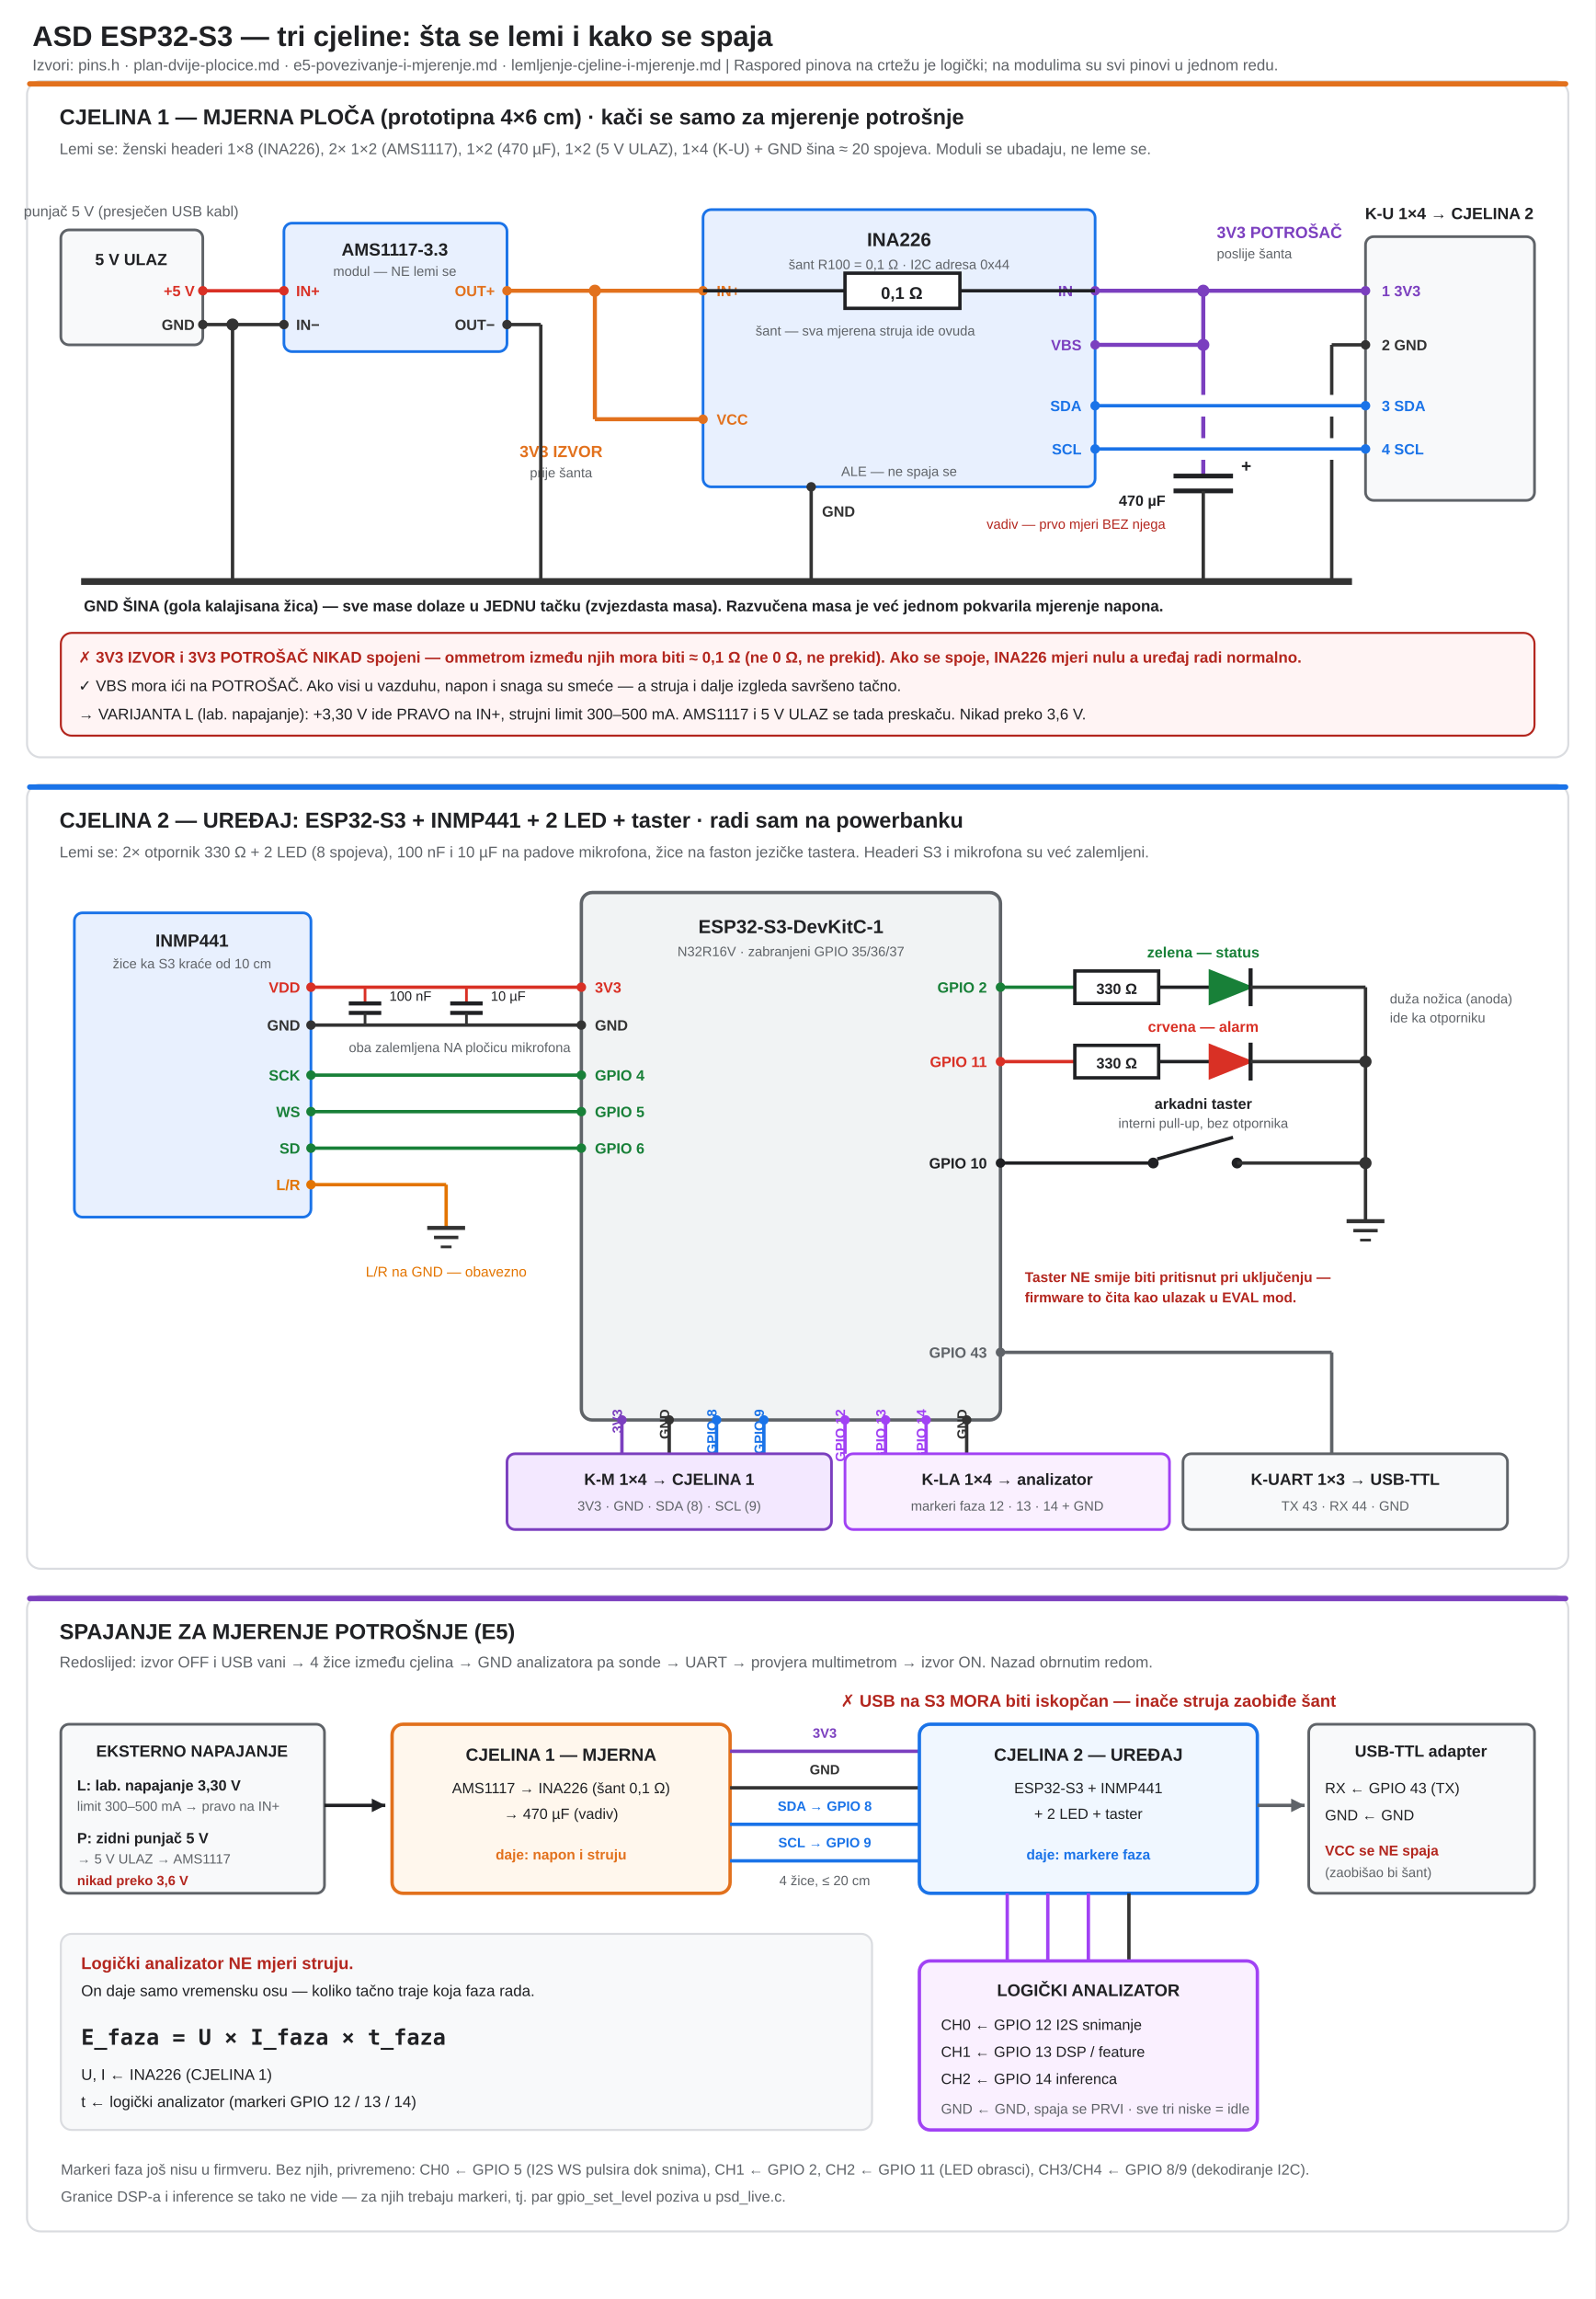
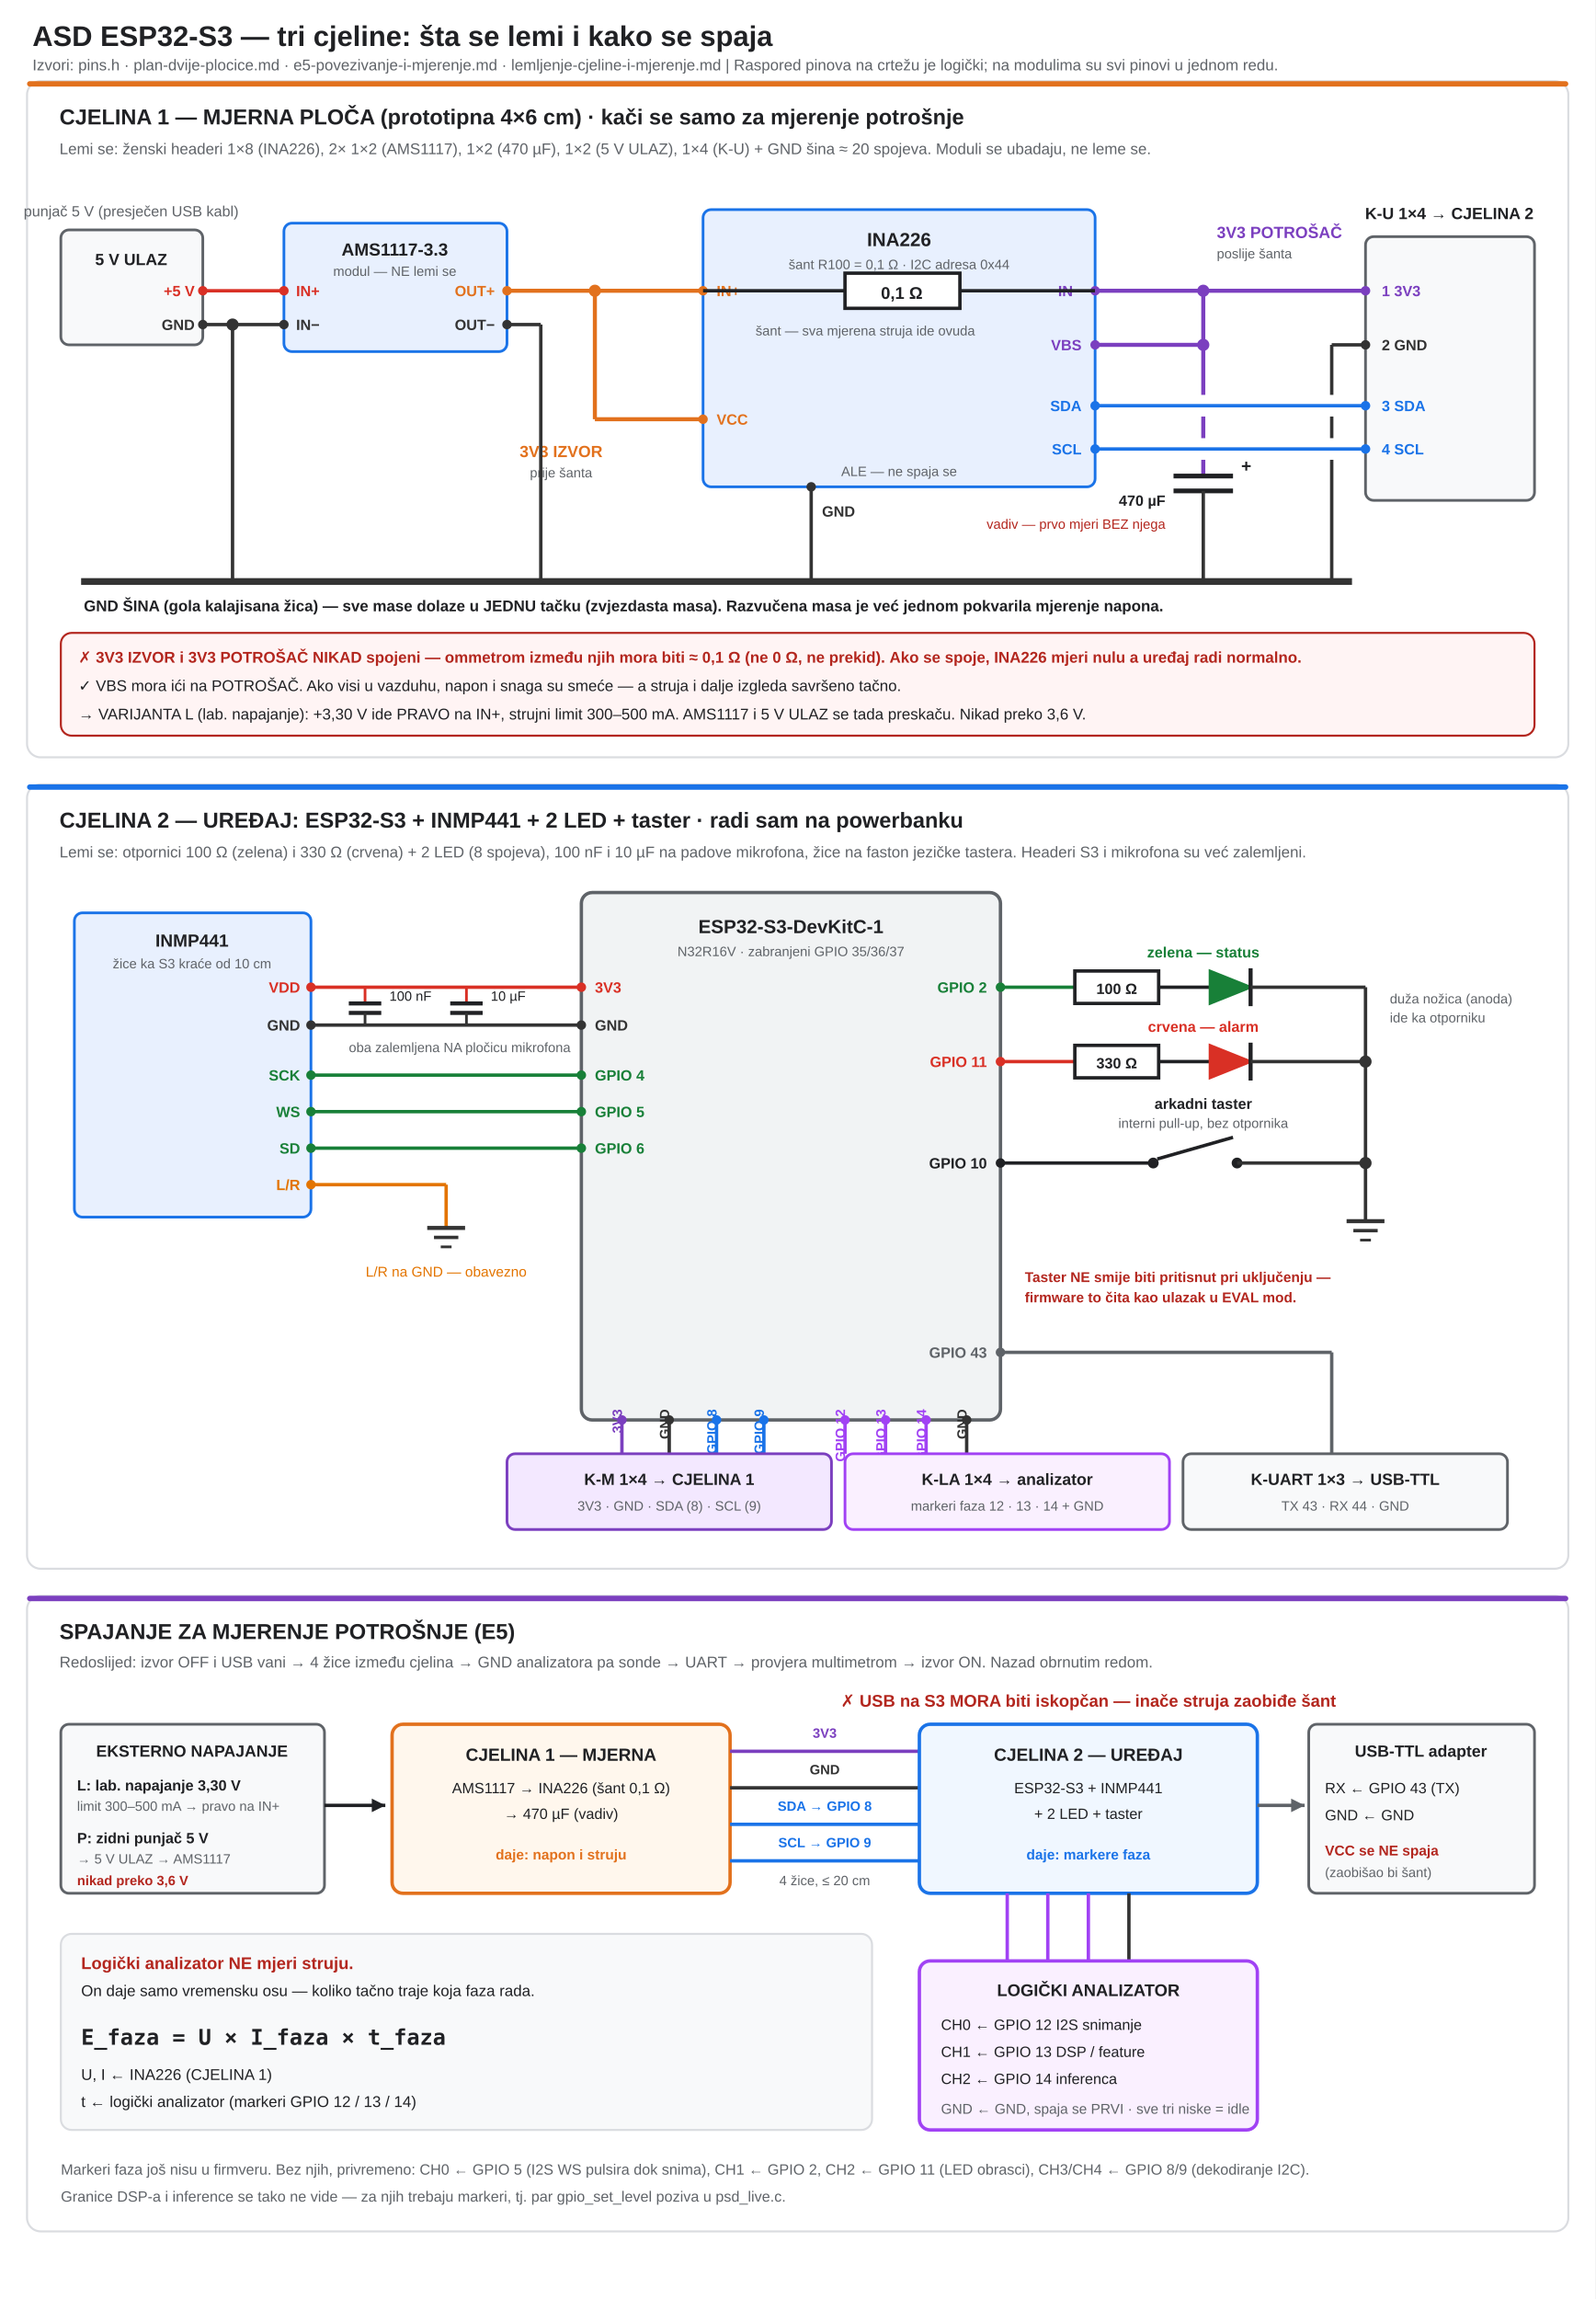
<svg xmlns="http://www.w3.org/2000/svg" viewBox="0 0 1180 1700" font-family="Segoe UI, Arial, sans-serif">
  <rect width="1180" height="1700" fill="#ffffff" />
  <text x="24" y="34" font-size="21" font-weight="bold" fill="#202124">ASD ESP32-S3 — tri cjeline: šta se lemi i kako se spaja</text>
  <text x="24" y="52" font-size="11.5" fill="#5f6368">Izvori: pins.h · plan-dvije-plocice.md · e5-povezivanje-i-mjerenje.md · lemljenje-cjeline-i-mjerenje.md   |   Raspored pinova na crtežu je logički; na modulima su svi pinovi u jednom redu.</text>
  <rect x="20" y="60" width="1140" height="500" rx="10" fill="#ffffff" stroke="#dadce0" stroke-width="1.5" />
  <rect x="20" y="60" width="1140" height="4" rx="2" fill="#e2711d" />
  <text x="44" y="92" font-size="16" font-weight="bold" fill="#202124">CJELINA 1 — MJERNA PLOČA (prototipna 4×6 cm) · kači se samo za mjerenje potrošnje</text>
  <text x="44" y="114" font-size="11.5" fill="#5f6368">Lemi se: ženski headeri 1×8 (INA226), 2× 1×2 (AMS1117), 1×2 (470 µF), 1×2 (5 V ULAZ), 1×4 (K-U) + GND šina  ≈ 20 spojeva.  Moduli se ubadaju, ne leme se.</text>
  <text x="97" y="160" font-size="11" text-anchor="middle" fill="#5f6368">punjač 5 V (presječen USB kabl)</text>
  <rect x="45" y="170" width="105" height="85" rx="6" fill="#f8f9fa" stroke="#5f6368" stroke-width="2" />
  <text x="97" y="196" font-size="12" font-weight="bold" text-anchor="middle" fill="#202124">5 V ULAZ</text>
  <text x="144" y="219" font-size="11" text-anchor="end" fill="#d93025" font-weight="bold">+5 V</text>
  <text x="144" y="244" font-size="11" text-anchor="end" fill="#333333" font-weight="bold">GND</text>
  <circle cx="150" cy="215" r="3.5" fill="#d93025" />
  <circle cx="150" cy="240" r="3.5" fill="#333333" />
  <rect x="210" y="165" width="165" height="95" rx="6" fill="#e8f0fe" stroke="#1a73e8" stroke-width="2" />
  <text x="292" y="189" font-size="13" font-weight="bold" text-anchor="middle" fill="#202124">AMS1117-3.3</text>
  <text x="292" y="204" font-size="10" text-anchor="middle" fill="#5f6368">modul — NE lemi se</text>
  <text x="219" y="219" font-size="11" fill="#d93025" font-weight="bold">IN+</text>
  <text x="219" y="244" font-size="11" fill="#333333" font-weight="bold">IN−</text>
  <text x="366" y="219" font-size="11" text-anchor="end" fill="#e2711d" font-weight="bold">OUT+</text>
  <text x="366" y="244" font-size="11" text-anchor="end" fill="#333333" font-weight="bold">OUT−</text>
  <circle cx="210" cy="215" r="3.5" fill="#d93025" />
  <circle cx="210" cy="240" r="3.5" fill="#333333" />
  <circle cx="375" cy="215" r="3.5" fill="#e2711d" />
  <circle cx="375" cy="240" r="3.5" fill="#333333" />
  <line x1="150" y1="215" x2="210" y2="215" stroke="#d93025" stroke-width="2.5" />
  <line x1="150" y1="240" x2="210" y2="240" stroke="#333333" stroke-width="2.5" />
  <line x1="375" y1="215" x2="520" y2="215" stroke="#e2711d" stroke-width="3" />
  <line x1="440" y1="215" x2="440" y2="310" stroke="#e2711d" stroke-width="3" />
  <line x1="440" y1="310" x2="520" y2="310" stroke="#e2711d" stroke-width="3" />
  <circle cx="440" cy="215" r="4.5" fill="#e2711d" />
  <text x="415" y="338" font-size="12" font-weight="bold" text-anchor="middle" fill="#e2711d">3V3 IZVOR</text>
  <text x="415" y="353" font-size="10" text-anchor="middle" fill="#5f6368">prije šanta</text>
  <rect x="520" y="155" width="290" height="205" rx="6" fill="#e8f0fe" stroke="#1a73e8" stroke-width="2" />
  <text x="665" y="182" font-size="14" font-weight="bold" text-anchor="middle" fill="#202124">INA226</text>
  <text x="665" y="199" font-size="10" text-anchor="middle" fill="#5f6368">šant R100 = 0,1 Ω · I2C adresa 0x44</text>
  <text x="530" y="219" font-size="11" fill="#e2711d" font-weight="bold">IN+</text>
  <text x="530" y="314" font-size="11" fill="#e2711d" font-weight="bold">VCC</text>
  <text x="800" y="219" font-size="11" text-anchor="end" fill="#7b3fbf" font-weight="bold">IN−</text>
  <text x="800" y="259" font-size="11" text-anchor="end" fill="#7b3fbf" font-weight="bold">VBS</text>
  <text x="800" y="304" font-size="11" text-anchor="end" fill="#1a73e8" font-weight="bold">SDA</text>
  <text x="800" y="336" font-size="11" text-anchor="end" fill="#1a73e8" font-weight="bold">SCL</text>
  <circle cx="520" cy="215" r="3.5" fill="#e2711d" />
  <circle cx="520" cy="310" r="3.5" fill="#e2711d" />
  <circle cx="810" cy="215" r="3.5" fill="#7b3fbf" />
  <circle cx="810" cy="255" r="3.5" fill="#7b3fbf" />
  <circle cx="810" cy="300" r="3.5" fill="#1a73e8" />
  <circle cx="810" cy="332" r="3.5" fill="#1a73e8" />
  <line x1="520" y1="215" x2="625" y2="215" stroke="#202124" stroke-width="2.5" />
  <rect x="625" y="202" width="85" height="26" fill="#ffffff" stroke="#202124" stroke-width="2.5" />
  <text x="667" y="221" font-size="12.5" font-weight="bold" text-anchor="middle" fill="#202124">0,1 Ω</text>
  <line x1="710" y1="215" x2="810" y2="215" stroke="#202124" stroke-width="2.5" />
  <text x="640" y="248" font-size="10" text-anchor="middle" fill="#5f6368">šant — sva mjerena struja ide ovuda</text>
  <text x="665" y="352" font-size="10" text-anchor="middle" fill="#5f6368">ALE — ne spaja se</text>
  <circle cx="600" cy="360" r="3.5" fill="#333333" />
  <line x1="600" y1="360" x2="600" y2="430" stroke="#333333" stroke-width="2.5" />
  <text x="608" y="382" font-size="11" fill="#333333" font-weight="bold">GND</text>
  <text x="900" y="176" font-size="12" font-weight="bold" fill="#7b3fbf">3V3 POTROŠAČ</text>
  <text x="900" y="191" font-size="10" fill="#5f6368">poslije šanta</text>
  <line x1="810" y1="215" x2="1010" y2="215" stroke="#7b3fbf" stroke-width="3" />
  <line x1="810" y1="255" x2="890" y2="255" stroke="#7b3fbf" stroke-width="3" />
  <line x1="890" y1="215" x2="890" y2="292" stroke="#7b3fbf" stroke-width="3" />
  <line x1="890" y1="308" x2="890" y2="324" stroke="#7b3fbf" stroke-width="3" />
  <line x1="890" y1="340" x2="890" y2="352" stroke="#7b3fbf" stroke-width="3" />
  <circle cx="890" cy="215" r="4.5" fill="#7b3fbf" />
  <circle cx="890" cy="255" r="4.5" fill="#7b3fbf" />
  <line x1="868" y1="352" x2="912" y2="352" stroke="#202124" stroke-width="3.5" />
  <line x1="868" y1="363" x2="912" y2="363" stroke="#202124" stroke-width="3.5" />
  <line x1="890" y1="363" x2="890" y2="430" stroke="#333333" stroke-width="2.5" />
  <text x="918" y="349" font-size="13" font-weight="bold" fill="#202124">+</text>
  <text x="862" y="374" font-size="11" font-weight="bold" text-anchor="end" fill="#202124">470 µF</text>
  <text x="862" y="391" font-size="10" text-anchor="end" fill="#b3261e">vadiv — prvo mjeri BEZ njega</text>
  <line x1="810" y1="300" x2="1010" y2="300" stroke="#1a73e8" stroke-width="2.5" />
  <line x1="810" y1="332" x2="1010" y2="332" stroke="#1a73e8" stroke-width="2.5" />
  <text x="1072" y="162" font-size="12" font-weight="bold" text-anchor="middle" fill="#202124">K-U 1×4 → CJELINA 2</text>
  <rect x="1010" y="175" width="125" height="195" rx="6" fill="#f8f9fa" stroke="#5f6368" stroke-width="2" />
  <text x="1022" y="219" font-size="11" fill="#7b3fbf" font-weight="bold">1  3V3</text>
  <text x="1022" y="259" font-size="11" fill="#333333" font-weight="bold">2  GND</text>
  <text x="1022" y="304" font-size="11" fill="#1a73e8" font-weight="bold">3  SDA</text>
  <text x="1022" y="336" font-size="11" fill="#1a73e8" font-weight="bold">4  SCL</text>
  <circle cx="1010" cy="215" r="3.5" fill="#7b3fbf" />
  <circle cx="1010" cy="255" r="3.5" fill="#333333" />
  <circle cx="1010" cy="300" r="3.5" fill="#1a73e8" />
  <circle cx="1010" cy="332" r="3.5" fill="#1a73e8" />
  <line x1="985" y1="255" x2="1010" y2="255" stroke="#333333" stroke-width="2.5" />
  <line x1="985" y1="255" x2="985" y2="292" stroke="#333333" stroke-width="2.5" />
  <line x1="985" y1="308" x2="985" y2="324" stroke="#333333" stroke-width="2.5" />
  <line x1="985" y1="340" x2="985" y2="430" stroke="#333333" stroke-width="2.5" />
  <line x1="172" y1="240" x2="172" y2="430" stroke="#333333" stroke-width="2.5" />
  <circle cx="172" cy="240" r="4.5" fill="#333333" />
  <line x1="375" y1="240" x2="400" y2="240" stroke="#333333" stroke-width="2.5" />
  <line x1="400" y1="240" x2="400" y2="430" stroke="#333333" stroke-width="2.5" />
  <line x1="60" y1="430" x2="1000" y2="430" stroke="#333333" stroke-width="5" />
  <text x="62" y="452" font-size="11.5" font-weight="bold" fill="#202124">GND ŠINA (gola kalajisana žica) — sve mase dolaze u JEDNU tačku (zvjezdasta masa). Razvučena masa je već jednom pokvarila mjerenje napona.</text>
  <rect x="45" y="468" width="1090" height="76" rx="8" fill="#fff4f4" stroke="#b3261e" stroke-width="1.5" />
  <text x="58" y="490" font-size="11.5" fill="#b3261e" font-weight="bold">✗  3V3 IZVOR i 3V3 POTROŠAČ NIKAD spojeni — ommetrom između njih mora biti ≈ 0,1 Ω (ne 0 Ω, ne prekid). Ako se spoje, INA226 mjeri nulu a uređaj radi normalno.</text>
  <text x="58" y="511" font-size="11.5" fill="#202124">✓  VBS mora ići na POTROŠAČ. Ako visi u vazduhu, napon i snaga su smeće — a struja i dalje izgleda savršeno tačno.</text>
  <text x="58" y="532" font-size="11.5" fill="#202124">→  VARIJANTA L (lab. napajanje): +3,30 V ide PRAVO na IN+, strujni limit 300–500 mA. AMS1117 i 5 V ULAZ se tada preskaču. Nikad preko 3,6 V.</text>
  <rect x="20" y="580" width="1140" height="580" rx="10" fill="#ffffff" stroke="#dadce0" stroke-width="1.5" />
  <rect x="20" y="580" width="1140" height="4" rx="2" fill="#1a73e8" />
  <text x="44" y="612" font-size="16" font-weight="bold" fill="#202124">CJELINA 2 — UREĐAJ: ESP32-S3 + INMP441 + 2 LED + taster · radi sam na powerbanku</text>
-   <text x="44" y="634" font-size="11.5" fill="#5f6368">Lemi se: 2× otpornik 330 Ω + 2 LED (8 spojeva), 100 nF i 10 µF na padove mikrofona, žice na faston jezičke tastera. Headeri S3 i mikrofona su već zalemljeni.</text>
+   <text x="44" y="634" font-size="11.5" fill="#5f6368">Lemi se: otpornici 100 Ω (zelena) i 330 Ω (crvena) + 2 LED (8 spojeva), 100 nF i 10 µF na padove mikrofona, žice na faston jezičke tastera. Headeri S3 i mikrofona su već zalemljeni.</text>
  <rect x="55" y="675" width="175" height="225" rx="6" fill="#e8f0fe" stroke="#1a73e8" stroke-width="2" />
  <text x="142" y="700" font-size="13" font-weight="bold" text-anchor="middle" fill="#202124">INMP441</text>
  <text x="142" y="716" font-size="10" text-anchor="middle" fill="#5f6368">žice ka S3 kraće od 10 cm</text>
  <text x="222" y="734" font-size="11" text-anchor="end" fill="#d93025" font-weight="bold">VDD</text>
  <text x="222" y="762" font-size="11" text-anchor="end" fill="#333333" font-weight="bold">GND</text>
  <text x="222" y="799" font-size="11" text-anchor="end" fill="#188038" font-weight="bold">SCK</text>
  <text x="222" y="826" font-size="11" text-anchor="end" fill="#188038" font-weight="bold">WS</text>
  <text x="222" y="853" font-size="11" text-anchor="end" fill="#188038" font-weight="bold">SD</text>
  <text x="222" y="880" font-size="11" text-anchor="end" fill="#e37400" font-weight="bold">L/R</text>
  <circle cx="230" cy="730" r="3.5" fill="#d93025" />
  <circle cx="230" cy="758" r="3.5" fill="#333333" />
  <circle cx="230" cy="795" r="3.5" fill="#188038" />
  <circle cx="230" cy="822" r="3.5" fill="#188038" />
  <circle cx="230" cy="849" r="3.5" fill="#188038" />
  <circle cx="230" cy="876" r="3.5" fill="#e37400" />
  <line x1="230" y1="730" x2="430" y2="730" stroke="#d93025" stroke-width="2.5" />
  <line x1="230" y1="758" x2="430" y2="758" stroke="#333333" stroke-width="2.5" />
  <line x1="230" y1="795" x2="430" y2="795" stroke="#188038" stroke-width="2.5" />
  <line x1="230" y1="822" x2="430" y2="822" stroke="#188038" stroke-width="2.5" />
  <line x1="230" y1="849" x2="430" y2="849" stroke="#188038" stroke-width="2.5" />
  <line x1="230" y1="876" x2="330" y2="876" stroke="#e37400" stroke-width="2.5" />
  <line x1="330" y1="876" x2="330" y2="908" stroke="#e37400" stroke-width="2.5" />
  <line x1="316" y1="908" x2="344" y2="908" stroke="#333333" stroke-width="3" />
  <line x1="321" y1="915" x2="339" y2="915" stroke="#333333" stroke-width="2.5" />
  <line x1="326" y1="922" x2="334" y2="922" stroke="#333333" stroke-width="2" />
  <text x="330" y="944" font-size="10.5" text-anchor="middle" fill="#e37400">L/R na GND — obavezno</text>
  <line x1="270" y1="730" x2="270" y2="742" stroke="#d93025" stroke-width="2" />
  <line x1="258" y1="742" x2="282" y2="742" stroke="#202124" stroke-width="3" />
  <line x1="258" y1="749" x2="282" y2="749" stroke="#202124" stroke-width="3" />
  <line x1="270" y1="749" x2="270" y2="758" stroke="#333333" stroke-width="2" />
  <text x="288" y="740" font-size="10" fill="#202124">100 nF</text>
  <line x1="345" y1="730" x2="345" y2="742" stroke="#d93025" stroke-width="2" />
  <line x1="333" y1="742" x2="357" y2="742" stroke="#202124" stroke-width="3" />
  <line x1="333" y1="749" x2="357" y2="749" stroke="#202124" stroke-width="3" />
  <line x1="345" y1="749" x2="345" y2="758" stroke="#333333" stroke-width="2" />
  <text x="363" y="740" font-size="10" fill="#202124">10 µF</text>
  <text x="340" y="778" font-size="10" text-anchor="middle" fill="#5f6368">oba zalemljena NA pločicu mikrofona</text>
  <rect x="430" y="660" width="310" height="390" rx="8" fill="#f1f3f4" stroke="#5f6368" stroke-width="2.5" />
  <text x="585" y="690" font-size="14" font-weight="bold" text-anchor="middle" fill="#202124">ESP32-S3-DevKitC-1</text>
  <text x="585" y="707" font-size="10" text-anchor="middle" fill="#5f6368">N32R16V · zabranjeni GPIO 35/36/37</text>
  <text x="440" y="734" font-size="11" fill="#d93025" font-weight="bold">3V3</text>
  <text x="440" y="762" font-size="11" fill="#333333" font-weight="bold">GND</text>
  <text x="440" y="799" font-size="11" fill="#188038" font-weight="bold">GPIO 4</text>
  <text x="440" y="826" font-size="11" fill="#188038" font-weight="bold">GPIO 5</text>
  <text x="440" y="853" font-size="11" fill="#188038" font-weight="bold">GPIO 6</text>
  <circle cx="430" cy="730" r="3.5" fill="#d93025" />
  <circle cx="430" cy="758" r="3.5" fill="#333333" />
  <circle cx="430" cy="795" r="3.5" fill="#188038" />
  <circle cx="430" cy="822" r="3.5" fill="#188038" />
  <circle cx="430" cy="849" r="3.5" fill="#188038" />
  <text x="730" y="734" font-size="11" text-anchor="end" fill="#188038" font-weight="bold">GPIO 2</text>
  <text x="730" y="789" font-size="11" text-anchor="end" fill="#d93025" font-weight="bold">GPIO 11</text>
  <text x="730" y="864" font-size="11" text-anchor="end" fill="#202124" font-weight="bold">GPIO 10</text>
  <text x="730" y="1004" font-size="11" text-anchor="end" fill="#5f6368" font-weight="bold">GPIO 43</text>
  <circle cx="740" cy="730" r="3.5" fill="#188038" />
  <circle cx="740" cy="785" r="3.5" fill="#d93025" />
  <circle cx="740" cy="860" r="3.5" fill="#202124" />
  <circle cx="740" cy="1000" r="3.5" fill="#5f6368" />
  <circle cx="460" cy="1050" r="3.5" fill="#7b3fbf" />
  <circle cx="495" cy="1050" r="3.5" fill="#333333" />
  <circle cx="530" cy="1050" r="3.5" fill="#1a73e8" />
  <circle cx="565" cy="1050" r="3.5" fill="#1a73e8" />
  <circle cx="625" cy="1050" r="3.5" fill="#a142f4" />
  <circle cx="655" cy="1050" r="3.5" fill="#a142f4" />
  <circle cx="685" cy="1050" r="3.5" fill="#a142f4" />
  <circle cx="715" cy="1050" r="3.5" fill="#333333" />
  <text transform="rotate(-90 460 1042)" x="460" y="1042" font-size="10" text-anchor="end" fill="#7b3fbf" font-weight="bold">3V3</text>
  <text transform="rotate(-90 495 1042)" x="495" y="1042" font-size="10" text-anchor="end" fill="#333333" font-weight="bold">GND</text>
  <text transform="rotate(-90 530 1042)" x="530" y="1042" font-size="10" text-anchor="end" fill="#1a73e8" font-weight="bold">GPIO 8</text>
  <text transform="rotate(-90 565 1042)" x="565" y="1042" font-size="10" text-anchor="end" fill="#1a73e8" font-weight="bold">GPIO 9</text>
  <text transform="rotate(-90 625 1042)" x="625" y="1042" font-size="10" text-anchor="end" fill="#a142f4" font-weight="bold">GPIO 12</text>
  <text transform="rotate(-90 655 1042)" x="655" y="1042" font-size="10" text-anchor="end" fill="#a142f4" font-weight="bold">GPIO 13</text>
  <text transform="rotate(-90 685 1042)" x="685" y="1042" font-size="10" text-anchor="end" fill="#a142f4" font-weight="bold">GPIO 14</text>
  <text transform="rotate(-90 715 1042)" x="715" y="1042" font-size="10" text-anchor="end" fill="#333333" font-weight="bold">GND</text>
  <text x="890" y="708" font-size="11" text-anchor="middle" fill="#188038" font-weight="bold">zelena — status</text>
  <line x1="740" y1="730" x2="795" y2="730" stroke="#188038" stroke-width="2.5" />
  <rect x="795" y="718" width="62" height="24" fill="#ffffff" stroke="#202124" stroke-width="2.5" />
-   <text x="826" y="735" font-size="11" font-weight="bold" text-anchor="middle" fill="#202124">330 Ω</text>
+   <text x="826" y="735" font-size="11" font-weight="bold" text-anchor="middle" fill="#202124">100 Ω</text>
  <line x1="857" y1="730" x2="895" y2="730" stroke="#202124" stroke-width="2.5" />
  <path d="M895 718 L895 742 L925 730 Z" fill="#188038" stroke="#188038" stroke-width="2" />
  <line x1="925" y1="716" x2="925" y2="744" stroke="#202124" stroke-width="3" />
  <line x1="925" y1="730" x2="1010" y2="730" stroke="#333333" stroke-width="2.5" />
  <text x="890" y="763" font-size="11" text-anchor="middle" fill="#d93025" font-weight="bold">crvena — alarm</text>
  <line x1="740" y1="785" x2="795" y2="785" stroke="#d93025" stroke-width="2.5" />
  <rect x="795" y="773" width="62" height="24" fill="#ffffff" stroke="#202124" stroke-width="2.5" />
  <text x="826" y="790" font-size="11" font-weight="bold" text-anchor="middle" fill="#202124">330 Ω</text>
  <line x1="857" y1="785" x2="895" y2="785" stroke="#202124" stroke-width="2.5" />
  <path d="M895 773 L895 797 L925 785 Z" fill="#d93025" stroke="#d93025" stroke-width="2" />
  <line x1="925" y1="771" x2="925" y2="799" stroke="#202124" stroke-width="3" />
  <line x1="925" y1="785" x2="1010" y2="785" stroke="#333333" stroke-width="2.5" />
  <text x="1028" y="742" font-size="10" fill="#5f6368">duža nožica (anoda)</text>
  <text x="1028" y="756" font-size="10" fill="#5f6368">ide ka otporniku</text>
  <text x="890" y="820" font-size="11" text-anchor="middle" fill="#202124" font-weight="bold">arkadni taster</text>
  <text x="890" y="834" font-size="10" text-anchor="middle" fill="#5f6368">interni pull-up, bez otpornika</text>
  <line x1="740" y1="860" x2="850" y2="860" stroke="#202124" stroke-width="2.5" />
  <circle cx="853" cy="860" r="4" fill="#202124" />
  <line x1="856" y1="857" x2="912" y2="841" stroke="#202124" stroke-width="2.5" />
  <circle cx="915" cy="860" r="4" fill="#202124" />
  <line x1="915" y1="860" x2="1010" y2="860" stroke="#333333" stroke-width="2.5" />
  <line x1="1010" y1="730" x2="1010" y2="903" stroke="#333333" stroke-width="2.5" />
  <circle cx="1010" cy="785" r="4.5" fill="#333333" />
  <circle cx="1010" cy="860" r="4.5" fill="#333333" />
  <line x1="996" y1="903" x2="1024" y2="903" stroke="#333333" stroke-width="3" />
  <line x1="1001" y1="910" x2="1019" y2="910" stroke="#333333" stroke-width="2.5" />
  <line x1="1006" y1="917" x2="1014" y2="917" stroke="#333333" stroke-width="2" />
  <text x="758" y="948" font-size="10.5" fill="#b3261e" font-weight="bold">Taster NE smije biti pritisnut pri uključenju —</text>
  <text x="758" y="963" font-size="10.5" fill="#b3261e" font-weight="bold">firmware to čita kao ulazak u EVAL mod.</text>
  <line x1="460" y1="1050" x2="460" y2="1075" stroke="#7b3fbf" stroke-width="2.5" />
  <line x1="495" y1="1050" x2="495" y2="1075" stroke="#333333" stroke-width="2.5" />
  <line x1="530" y1="1050" x2="530" y2="1075" stroke="#1a73e8" stroke-width="2.5" />
  <line x1="565" y1="1050" x2="565" y2="1075" stroke="#1a73e8" stroke-width="2.5" />
  <rect x="375" y="1075" width="240" height="56" rx="6" fill="#f3e8ff" stroke="#7b3fbf" stroke-width="2" />
  <text x="495" y="1098" font-size="12" font-weight="bold" text-anchor="middle" fill="#202124">K-M 1×4 → CJELINA 1</text>
  <text x="495" y="1117" font-size="10" text-anchor="middle" fill="#5f6368">3V3 · GND · SDA (8) · SCL (9)</text>
  <line x1="625" y1="1050" x2="625" y2="1075" stroke="#a142f4" stroke-width="2.5" />
  <line x1="655" y1="1050" x2="655" y2="1075" stroke="#a142f4" stroke-width="2.5" />
  <line x1="685" y1="1050" x2="685" y2="1075" stroke="#a142f4" stroke-width="2.5" />
  <line x1="715" y1="1050" x2="715" y2="1075" stroke="#333333" stroke-width="2.5" />
  <rect x="625" y="1075" width="240" height="56" rx="6" fill="#faf0ff" stroke="#a142f4" stroke-width="2" />
  <text x="745" y="1098" font-size="12" font-weight="bold" text-anchor="middle" fill="#202124">K-LA 1×4 → analizator</text>
  <text x="745" y="1117" font-size="10" text-anchor="middle" fill="#5f6368">markeri faza 12 · 13 · 14 + GND</text>
  <line x1="740" y1="1000" x2="985" y2="1000" stroke="#5f6368" stroke-width="2.5" />
  <line x1="985" y1="1000" x2="985" y2="1075" stroke="#5f6368" stroke-width="2.5" />
  <rect x="875" y="1075" width="240" height="56" rx="6" fill="#f8f9fa" stroke="#5f6368" stroke-width="2" />
  <text x="995" y="1098" font-size="12" font-weight="bold" text-anchor="middle" fill="#202124">K-UART 1×3 → USB-TTL</text>
  <text x="995" y="1117" font-size="10" text-anchor="middle" fill="#5f6368">TX 43 · RX 44 · GND</text>
  <rect x="20" y="1180" width="1140" height="470" rx="10" fill="#ffffff" stroke="#dadce0" stroke-width="1.5" />
  <rect x="20" y="1180" width="1140" height="4" rx="2" fill="#7b3fbf" />
  <text x="44" y="1212" font-size="16" font-weight="bold" fill="#202124">SPAJANJE ZA MJERENJE POTROŠNJE (E5)</text>
  <text x="44" y="1233" font-size="11.5" fill="#5f6368">Redoslijed: izvor OFF i USB vani → 4 žice između cjelina → GND analizatora pa sonde → UART → provjera multimetrom → izvor ON. Nazad obrnutim redom.</text>
  <text x="805" y="1262" font-size="12.5" font-weight="bold" text-anchor="middle" fill="#b3261e">✗  USB na S3 MORA biti iskopčan — inače struja zaobiđe šant</text>
  <rect x="45" y="1275" width="195" height="125" rx="6" fill="#f8f9fa" stroke="#5f6368" stroke-width="2" />
  <text x="142" y="1299" font-size="12" font-weight="bold" text-anchor="middle" fill="#202124">EKSTERNO NAPAJANJE</text>
  <text x="57" y="1324" font-size="11" fill="#202124" font-weight="bold">L: lab. napajanje 3,30 V</text>
  <text x="57" y="1339" font-size="10" fill="#5f6368">limit 300–500 mA → pravo na IN+</text>
  <text x="57" y="1363" font-size="11" fill="#202124" font-weight="bold">P: zidni punjač 5 V</text>
  <text x="57" y="1378" font-size="10" fill="#5f6368">→ 5 V ULAZ → AMS1117</text>
  <text x="57" y="1394" font-size="10" fill="#b3261e" font-weight="bold">nikad preko 3,6 V</text>
  <line x1="240" y1="1335" x2="285" y2="1335" stroke="#202124" stroke-width="2.5" />
  <path d="M285 1335 L275 1330 L275 1340 Z" fill="#202124" />
  <rect x="290" y="1275" width="250" height="125" rx="8" fill="#fff7ed" stroke="#e2711d" stroke-width="2.5" />
  <text x="415" y="1302" font-size="13" font-weight="bold" text-anchor="middle" fill="#202124">CJELINA 1 — MJERNA</text>
  <text x="415" y="1326" font-size="11" text-anchor="middle" fill="#202124">AMS1117 → INA226 (šant 0,1 Ω)</text>
  <text x="415" y="1345" font-size="11" text-anchor="middle" fill="#202124">→ 470 µF (vadiv)</text>
  <text x="415" y="1375" font-size="10.5" text-anchor="middle" fill="#e2711d" font-weight="bold">daje: napon i struju</text>
  <text x="610" y="1285" font-size="10" text-anchor="middle" fill="#7b3fbf" font-weight="bold">3V3</text>
  <line x1="540" y1="1295" x2="680" y2="1295" stroke="#7b3fbf" stroke-width="2.5" />
  <text x="610" y="1312" font-size="10" text-anchor="middle" fill="#333333" font-weight="bold">GND</text>
  <line x1="540" y1="1322" x2="680" y2="1322" stroke="#333333" stroke-width="2.5" />
  <text x="610" y="1339" font-size="10" text-anchor="middle" fill="#1a73e8" font-weight="bold">SDA → GPIO 8</text>
  <line x1="540" y1="1349" x2="680" y2="1349" stroke="#1a73e8" stroke-width="2.5" />
  <text x="610" y="1366" font-size="10" text-anchor="middle" fill="#1a73e8" font-weight="bold">SCL → GPIO 9</text>
  <line x1="540" y1="1376" x2="680" y2="1376" stroke="#1a73e8" stroke-width="2.5" />
  <text x="610" y="1394" font-size="10" text-anchor="middle" fill="#5f6368">4 žice, ≤ 20 cm</text>
  <rect x="680" y="1275" width="250" height="125" rx="8" fill="#f0f7ff" stroke="#1a73e8" stroke-width="2.5" />
  <text x="805" y="1302" font-size="13" font-weight="bold" text-anchor="middle" fill="#202124">CJELINA 2 — UREĐAJ</text>
  <text x="805" y="1326" font-size="11" text-anchor="middle" fill="#202124">ESP32-S3 + INMP441</text>
  <text x="805" y="1345" font-size="11" text-anchor="middle" fill="#202124">+ 2 LED + taster</text>
  <text x="805" y="1375" font-size="10.5" text-anchor="middle" fill="#1a73e8" font-weight="bold">daje: markere faza</text>
  <line x1="930" y1="1335" x2="965" y2="1335" stroke="#5f6368" stroke-width="2.5" />
  <path d="M965 1335 L955 1330 L955 1340 Z" fill="#5f6368" />
  <rect x="968" y="1275" width="167" height="125" rx="6" fill="#f8f9fa" stroke="#5f6368" stroke-width="2" />
  <text x="1051" y="1299" font-size="12" font-weight="bold" text-anchor="middle" fill="#202124">USB-TTL adapter</text>
  <text x="980" y="1326" font-size="11" fill="#202124">RX ← GPIO 43 (TX)</text>
  <text x="980" y="1346" font-size="11" fill="#202124">GND ← GND</text>
  <text x="980" y="1372" font-size="10.5" fill="#b3261e" font-weight="bold">VCC se NE spaja</text>
  <text x="980" y="1388" font-size="10" fill="#5f6368">(zaobišao bi šant)</text>
  <line x1="745" y1="1400" x2="745" y2="1450" stroke="#a142f4" stroke-width="2.5" />
  <line x1="775" y1="1400" x2="775" y2="1450" stroke="#a142f4" stroke-width="2.5" />
  <line x1="805" y1="1400" x2="805" y2="1450" stroke="#a142f4" stroke-width="2.5" />
  <line x1="835" y1="1400" x2="835" y2="1450" stroke="#333333" stroke-width="2.5" />
  <rect x="680" y="1450" width="250" height="125" rx="8" fill="#faf0ff" stroke="#a142f4" stroke-width="2.5" />
  <text x="805" y="1476" font-size="12.5" font-weight="bold" text-anchor="middle" fill="#202124">LOGIČKI ANALIZATOR</text>
  <text x="696" y="1501" font-size="11" fill="#202124">CH0 ← GPIO 12   I2S snimanje</text>
  <text x="696" y="1521" font-size="11" fill="#202124">CH1 ← GPIO 13   DSP / feature</text>
  <text x="696" y="1541" font-size="11" fill="#202124">CH2 ← GPIO 14   inferenca</text>
  <text x="696" y="1563" font-size="10.5" fill="#5f6368">GND ← GND, spaja se PRVI · sve tri niske = idle</text>
  <rect x="45" y="1430" width="600" height="145" rx="8" fill="#f8f9fa" stroke="#dadce0" stroke-width="1.5" />
  <text x="60" y="1456" font-size="12.5" font-weight="bold" fill="#b3261e">Logički analizator NE mjeri struju.</text>
  <text x="60" y="1476" font-size="11.5" fill="#202124">On daje samo vremensku osu — koliko tačno traje koja faza rada.</text>
  <text x="60" y="1512" font-size="16" font-weight="bold" fill="#202124" font-family="Consolas, monospace">E_faza  =  U × I_faza × t_faza</text>
  <text x="60" y="1538" font-size="11.5" fill="#202124">U, I  ←  INA226 (CJELINA 1)</text>
  <text x="60" y="1558" font-size="11.5" fill="#202124">t     ←  logički analizator (markeri GPIO 12 / 13 / 14)</text>
  <text x="45" y="1608" font-size="11" fill="#5f6368">Markeri faza još nisu u firmveru. Bez njih, privremeno: CH0 ← GPIO 5 (I2S WS pulsira dok snima), CH1 ← GPIO 2, CH2 ← GPIO 11 (LED obrasci), CH3/CH4 ← GPIO 8/9 (dekodiranje I2C).</text>
  <text x="45" y="1628" font-size="11" fill="#5f6368">Granice DSP-a i inference se tako ne vide — za njih trebaju markeri, tj. par gpio_set_level poziva u psd_live.c.</text>
</svg>
